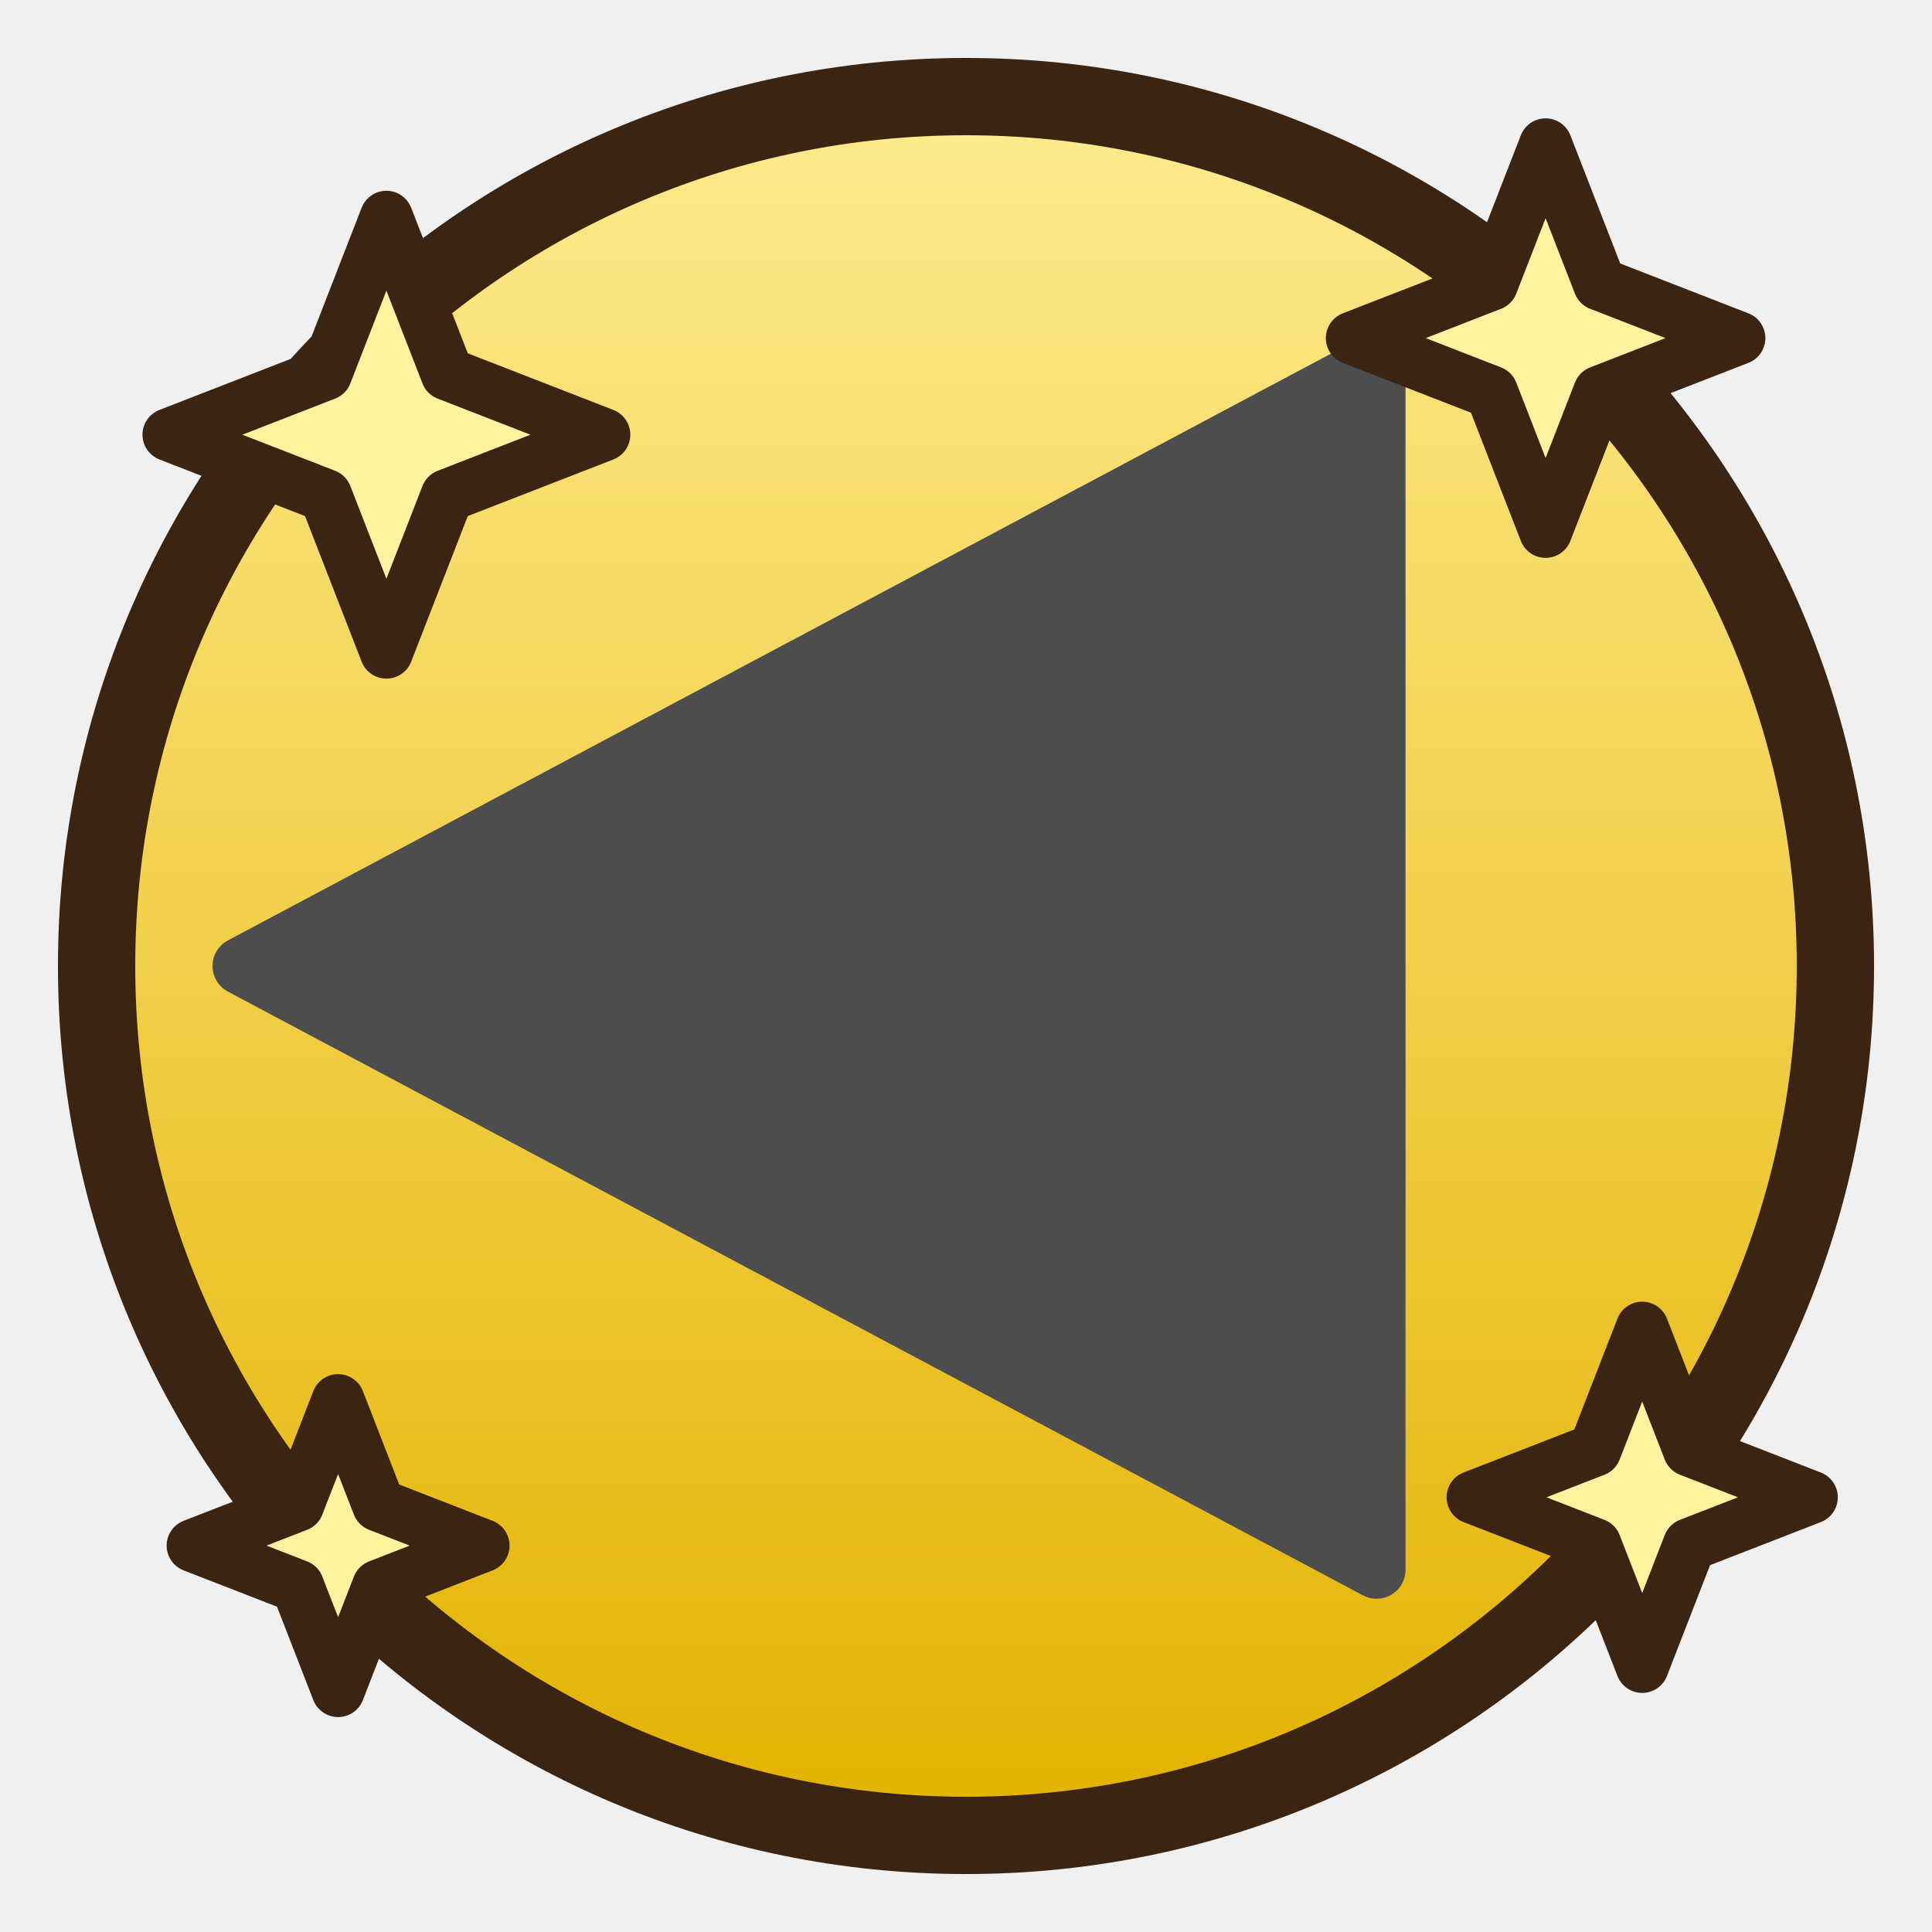
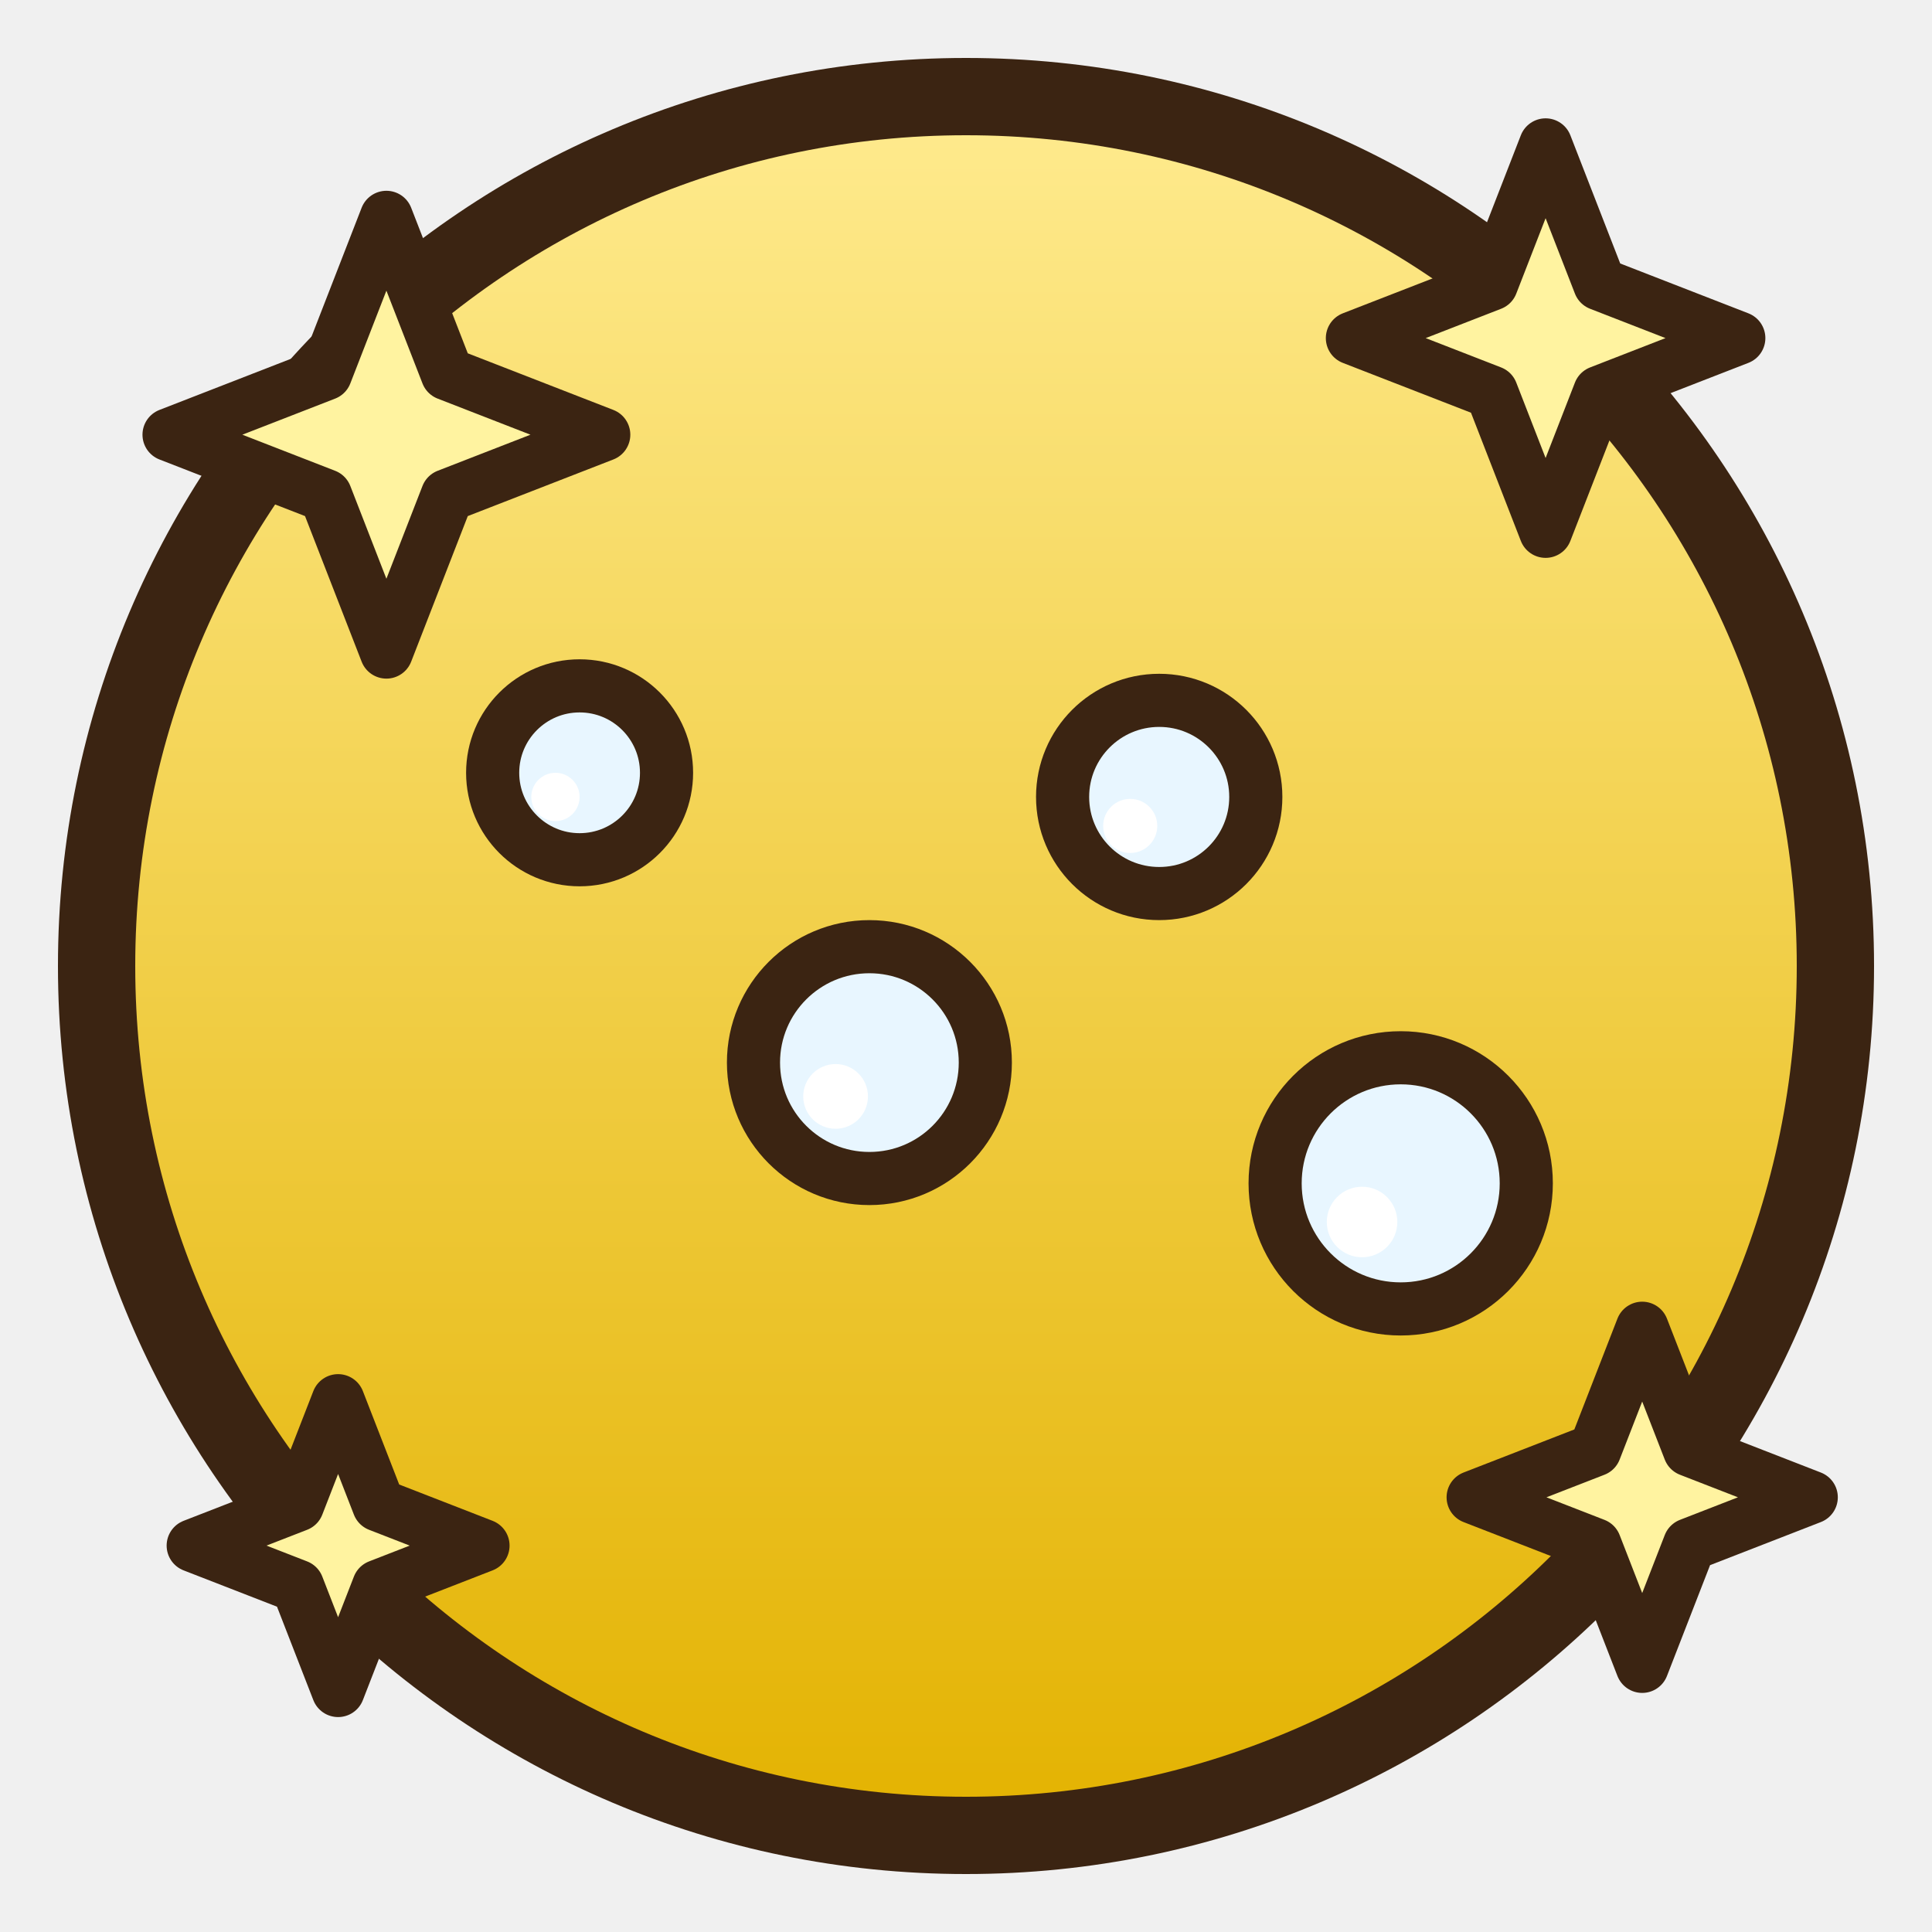
<svg xmlns="http://www.w3.org/2000/svg" width="40" height="40" viewBox="0 0 40 40" role="img" aria-labelledby="title">
  <defs>
    <linearGradient id="gK" x1="0" y1="0" x2="0" y2="1">
      <stop offset="0" stop-color="#FFEB8F" />
      <stop offset="1" stop-color="#E3B200" />
    </linearGradient>
  </defs>
  <g>
    <animate attributeName="opacity" values="1;0.35;1" keyTimes="0;0.5;1" calcMode="spline" keySplines="0.45 0 0.55 1;0.45 0 0.55 1" dur="1.4s" repeatCount="indefinite" />
    <circle cx="20" cy="20" r="18" fill="url(#gK)" stroke="#3B2412" stroke-width="1.6" />
  </g>
  <g transform="rotate(270 20 20)">
-     <path d="M20,5 L32.5,28.5 L7.5,28.5 Z" fill="#4D4D4D" stroke="#4D4D4D" stroke-width="1.2" stroke-linejoin="round" />
+     <g opacity="1">
+       <animate attributeName="opacity" values="0;1;1;0" keyTimes="0;0.15;0.75;1" dur="4.8s" begin="0.00s" repeatCount="indefinite" />
+       <animateTransform attributeName="transform" type="translate" values="0 8;0 -8" dur="4.8s" begin="0.00s" repeatCount="indefinite" />
+       <circle cx="15.5" cy="29" r="2.6" fill="#E8F6FF" stroke="#3B2412" stroke-width="1.1" />
+       <circle cx="14.7" cy="28.2" r="0.73" fill="#FFFFFF" />
+     </g>
+     <g opacity="1">
+       <animate attributeName="opacity" values="0;1;1;0" keyTimes="0;0.15;0.75;1" dur="4.8s" begin="1.20s" repeatCount="indefinite" />
+       <animateTransform attributeName="transform" type="translate" values="0 8;0 -8" dur="4.8s" begin="1.20s" repeatCount="indefinite" />
+       <circle cx="23.5" cy="24" r="2.0" fill="#E8F6FF" stroke="#3B2412" stroke-width="1.1" />
+       <circle cx="22.9" cy="23.4" r="0.56" fill="#FFFFFF" />
+     </g>
+     <g opacity="1">
+       <animate attributeName="opacity" values="0;1;1;0" keyTimes="0;0.15;0.75;1" dur="4.8s" begin="2.40s" repeatCount="indefinite" />
+       <animateTransform attributeName="transform" type="translate" values="0 8;0 -8" dur="4.8s" begin="2.40s" repeatCount="indefinite" />
+       <circle cx="18" cy="18" r="2.4" fill="#E8F6FF" stroke="#3B2412" stroke-width="1.1" />
+       <circle cx="17.3" cy="17.3" r="0.67" fill="#FFFFFF" />
+     </g>
+     <g opacity="1">
+       <animate attributeName="opacity" values="0;1;1;0" keyTimes="0;0.15;0.75;1" dur="4.8s" begin="3.60s" repeatCount="indefinite" />
+       <animateTransform attributeName="transform" type="translate" values="0 8;0 -8" dur="4.8s" begin="3.60s" repeatCount="indefinite" />
+       <circle cx="24" cy="12" r="1.8" fill="#E8F6FF" stroke="#3B2412" stroke-width="1.1" />
+       <circle cx="23.5" cy="11.5" r="0.50" fill="#FFFFFF" />
+     </g>
  </g>
  <path d="M8,4.5 L9.26,7.74 L12.5,9 L9.26,10.26 L8,13.5 L6.74,10.26 L3.5,9 L6.74,7.74 Z" fill="#FFF3A0" stroke="#3B2412" stroke-width="1.1" stroke-linejoin="round">
    <animate attributeName="opacity" values="0.15;1;0.15" dur="1.2s" begin="0s" repeatCount="indefinite" />
  </path>
  <path d="M32,3 L33.12,5.88 L36,7 L33.12,8.12 L32,11 L30.88,8.12 L28,7 L30.88,5.88 Z" fill="#FFF3A0" stroke="#3B2412" stroke-width="1.1" stroke-linejoin="round">
    <animate attributeName="opacity" values="0.15;1;0.15" dur="1.2s" begin="0.4s" repeatCount="indefinite" />
  </path>
  <path d="M34,27.5 L34.98,30.02 L37.5,31 L34.98,31.98 L34,34.5 L33.02,31.98 L30.5,31 L33.02,30.02 Z" fill="#FFF3A0" stroke="#3B2412" stroke-width="1.1" stroke-linejoin="round">
    <animate attributeName="opacity" values="0.15;1;0.15" dur="1.2s" begin="0.8s" repeatCount="indefinite" />
  </path>
  <path d="M7,29 L7.84,31.16 L10,32 L7.84,32.84 L7,35 L6.16,32.84 L4,32 L6.16,31.16 Z" fill="#FFF3A0" stroke="#3B2412" stroke-width="1.1" stroke-linejoin="round">
    <animate attributeName="opacity" values="0.15;1;0.15" dur="1.2s" begin="0.2s" repeatCount="indefinite" />
  </path>
</svg>
